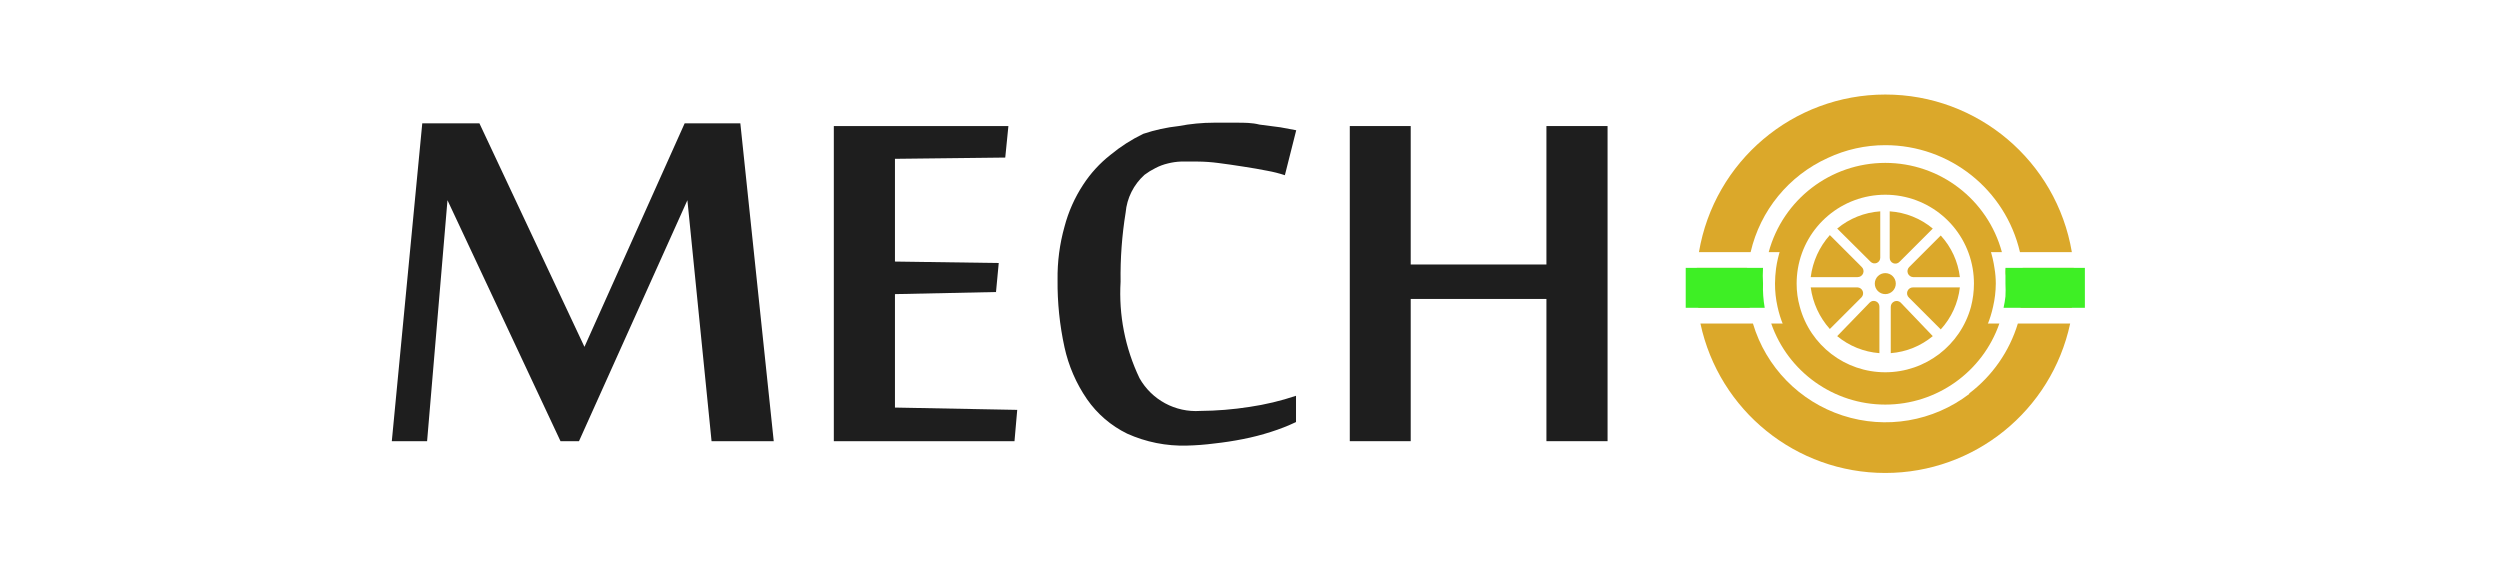
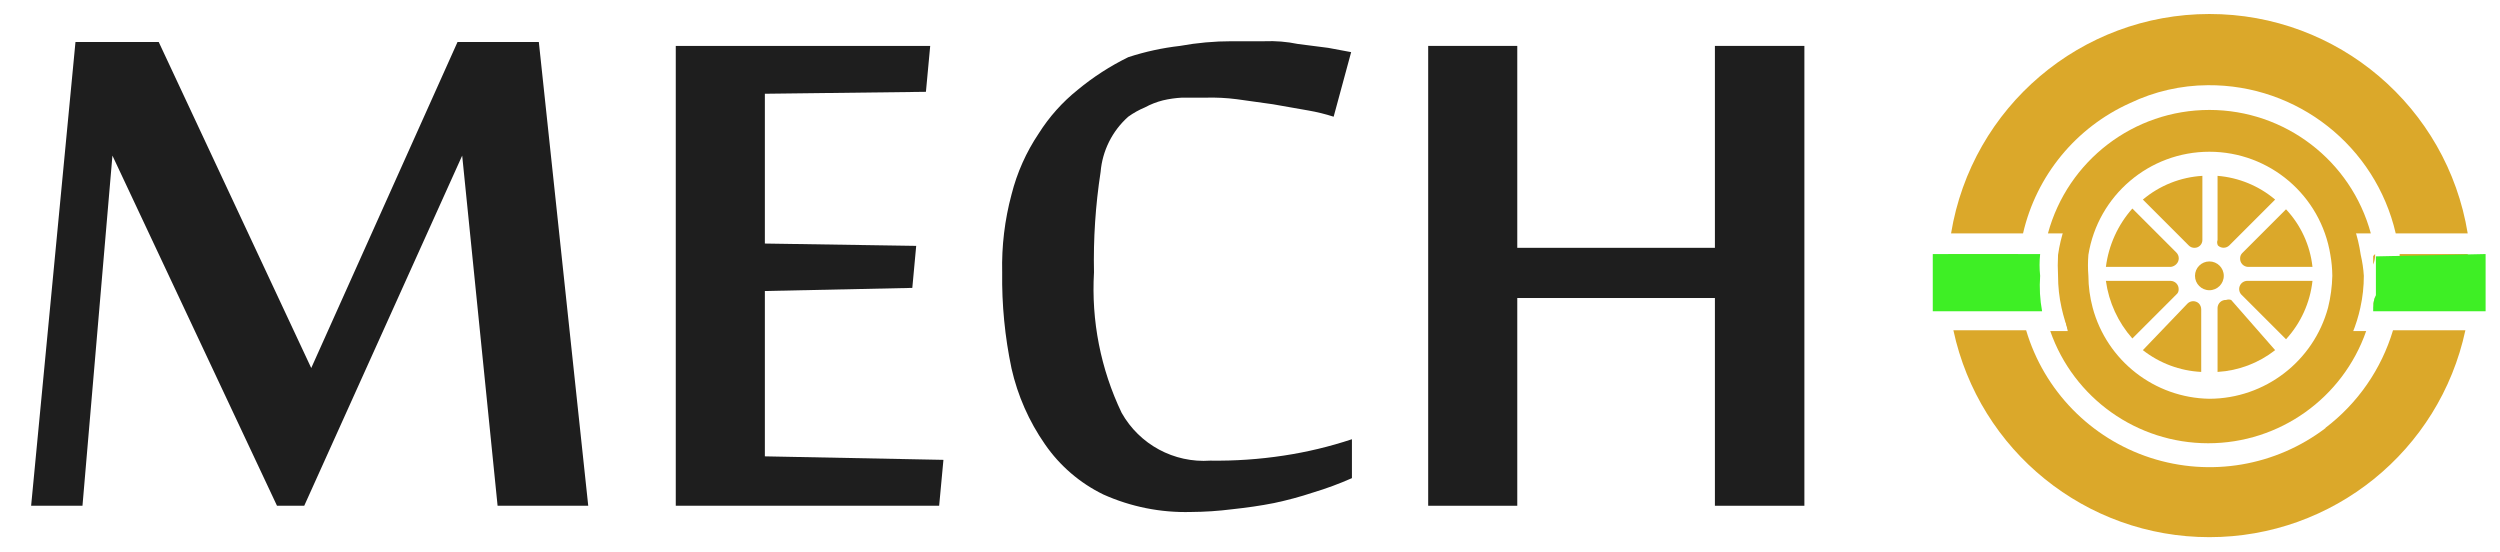
- <svg xmlns="http://www.w3.org/2000/svg" id="Layer_1" data-name="Layer 1" viewBox="0 0 119 27">
+ <svg xmlns="http://www.w3.org/2000/svg" id="Layer_1" data-name="Layer 1" viewBox="0 0 64.26 14.17">
  <defs>
    <style>.cls-1{fill:#1e1e1e;}.cls-2{fill:#dba82a;}.cls-3{fill:#3eef25;}</style>
  </defs>
-   <path class="cls-1" d="M33.87,21,32.72,9.53,27.56,21h-.88L21.3,9.53,20.33,21H18.65L20.1,5.87h2.72l5,10.64L32.59,5.87h2.65L36.83,21Z" />
-   <path class="cls-1" d="M48.29,21h-8.6V6H48L47.85,7.5l-5.25.06v4.89l4.94.07-.13,1.38L42.6,14V19.4l5.82.11Z" />
-   <path class="cls-1" d="M56.5,21.21a6.46,6.46,0,0,1-2.85-.57A5,5,0,0,1,51.74,19a7,7,0,0,1-1.07-2.47,14.4,14.4,0,0,1-.33-3.21,8.92,8.92,0,0,1,.33-2.53,6.77,6.77,0,0,1,.89-2,5.9,5.9,0,0,1,1.3-1.42,7.72,7.72,0,0,1,1.56-1A8.07,8.07,0,0,1,56.11,6a9,9,0,0,1,1.68-.16l1.07,0c.37,0,.74,0,1.09.09l1,.13.75.14-.54,2.14a6.12,6.12,0,0,0-.83-.21c-.36-.07-.74-.14-1.15-.2S58.36,7.8,58,7.76a7.85,7.85,0,0,0-1-.07c-.3,0-.56,0-.79,0a3,3,0,0,0-.62.09A2.52,2.52,0,0,0,55,8a3.33,3.33,0,0,0-.52.32,2.74,2.74,0,0,0-.9,1.8,18.87,18.87,0,0,0-.24,3.29,9.36,9.36,0,0,0,.9,4.59,3.08,3.08,0,0,0,2.89,1.56,16,16,0,0,0,2.34-.19,12.92,12.92,0,0,0,2.22-.53v1.25a9.37,9.37,0,0,1-1.2.47,11.61,11.61,0,0,1-1.32.34c-.45.09-.91.16-1.37.21A12.31,12.31,0,0,1,56.5,21.21Z" />
-   <path class="cls-1" d="M73.61,21V14.23H67.15V21h-2.9V6h2.9v6.59h6.46V6h2.91V21Z" />
-   <path class="cls-2" d="M94.94,12.78a5.25,5.25,0,0,0-10.4,0,5.81,5.81,0,0,0-.05.72,5,5,0,0,0,.12,1.1,5.25,5.25,0,0,0,10.26,0A5,5,0,0,0,95,13.5,4.36,4.36,0,0,0,94.94,12.78Zm-5.2,4.94a4.21,4.21,0,0,1-4.07-3.12,4,4,0,0,1-.15-1.1,4.37,4.37,0,0,1,.06-.72,4.22,4.22,0,0,1,8.32,0,4.37,4.37,0,0,1,.06.72,4.42,4.42,0,0,1-.14,1.1A4.23,4.23,0,0,1,89.74,17.72Z" />
-   <path class="cls-2" d="M94.64,14.49a5.08,5.08,0,0,0,.06-1.64L94.57,12h.72a5.75,5.75,0,0,0-11.1,0h.6l-.13.85a5.08,5.08,0,0,0,.06,1.64l.2.91h-.61a5.75,5.75,0,0,0,10.86,0h-.73Zm-.43.22a4.63,4.63,0,0,1-8.93,0,4.47,4.47,0,0,1-.16-1.21,4.15,4.15,0,0,1,.07-.79,4.62,4.62,0,0,1,9.11,0,5.16,5.16,0,0,1,.06.79A4.89,4.89,0,0,1,94.21,14.71Zm1.16-.06h0a5.07,5.07,0,0,0,.09-.54A5.07,5.07,0,0,1,95.37,14.65Zm.07-1.9h0c0,.12,0,.24,0,.37C95.47,13,95.46,12.87,95.44,12.75Z" />
-   <path class="cls-2" d="M89.74,4.5A9,9,0,0,0,80.87,12h2.46A6.54,6.54,0,0,1,87,7.52a6.43,6.43,0,0,1,2.74-.61A6.58,6.58,0,0,1,96.15,12h2.47A9,9,0,0,0,89.74,4.5Zm9,8.25H96.28a6.3,6.3,0,0,1,0,.75,7.23,7.23,0,0,1-.1,1.15h2.44a8.77,8.77,0,0,0,.07-1.15Q98.74,13.13,98.71,12.75Zm-5,6A6.58,6.58,0,0,1,83.44,15.4h-2.5a9,9,0,0,0,17.6,0H96.05A6.58,6.58,0,0,1,93.73,18.73ZM83.16,13.5a6.17,6.17,0,0,1,0-.75H80.77q0,.38,0,.75a10.92,10.92,0,0,0,.07,1.15h2.45A6.23,6.23,0,0,1,83.16,13.5Z" />
-   <path class="cls-2" d="M89.5,10.06v2.21a.27.27,0,0,1-.46.19l-1.59-1.58A3.59,3.59,0,0,1,89.5,10.06Z" />
-   <path class="cls-2" d="M92,10.88l-1.58,1.58a.27.27,0,0,1-.47-.19V10.06A3.56,3.56,0,0,1,92,10.88Z" />
-   <path class="cls-2" d="M93.29,13.19H91.06a.28.28,0,0,1-.19-.47l1.51-1.51A3.56,3.56,0,0,1,93.29,13.19Z" />
-   <path class="cls-2" d="M88.42,13.19H86.19a3.7,3.7,0,0,1,.91-2l1.51,1.51A.28.28,0,0,1,88.42,13.19Z" />
-   <path class="cls-2" d="M90,16.81V14.6a.28.28,0,0,1,.47-.2L92,16A3.56,3.56,0,0,1,90,16.81Z" />
-   <path class="cls-2" d="M87.45,16,89,14.4a.27.27,0,0,1,.46.2v2.21A3.59,3.59,0,0,1,87.45,16Z" />
-   <path class="cls-2" d="M86.19,13.68h2.23a.28.28,0,0,1,.19.47L87.1,15.66A3.7,3.7,0,0,1,86.19,13.68Z" />
-   <path class="cls-2" d="M91.06,13.68h2.23a3.56,3.56,0,0,1-.91,2l-1.51-1.51A.28.28,0,0,1,91.06,13.68Z" />
-   <path class="cls-3" d="M99.24,12.75v1.9H95.37a5.07,5.07,0,0,0,.09-.54,6.08,6.08,0,0,0,0-.61c0-.13,0-.26,0-.38s0-.25,0-.37Z" />
-   <path class="cls-3" d="M84,14.65H80.24v-1.9h3.68a6,6,0,0,0,0,.75A5.47,5.47,0,0,0,84,14.65Z" />
-   <circle class="cls-2" cx="89.74" cy="13.5" r="0.5" />
+   <path class="cls-1" d="M12.79,13l-.91-9L7.82,13h-.7L2.89,4l-.77,9H.8L1.94,1.08H4.08L8,9.46l3.76-8.38h2.09L15.12,13Z" />
+   <path class="cls-1" d="M24.14,13H17.37V1.18h6.54L23.8,2.36l-4.14.05V6.26l3.89.06-.1,1.08-3.79.08v4.25l4.59.09Z" />
+   <path class="cls-1" d="M30.61,13.16a5.15,5.15,0,0,1-2.25-.45,3.89,3.89,0,0,1-1.5-1.29A5.55,5.55,0,0,1,26,9.47,11.23,11.23,0,0,1,25.76,7,7.09,7.09,0,0,1,26,5a5,5,0,0,1,.7-1.57,4.54,4.54,0,0,1,1-1.12A6.61,6.61,0,0,1,29,1.47a6.72,6.72,0,0,1,1.33-.29,7.39,7.39,0,0,1,1.33-.12h.84a3.53,3.53,0,0,1,.86.07l.78.1.59.11L34.28,3a4.74,4.74,0,0,0-.65-.16l-.91-.16-.93-.13A5.16,5.16,0,0,0,31,2.51h-.62a2.76,2.76,0,0,0-.49.07,2,2,0,0,0-.46.18A2.14,2.14,0,0,0,29,3a2.14,2.14,0,0,0-.71,1.42A14.91,14.91,0,0,0,28.12,7a7.37,7.37,0,0,0,.71,3.61,2.42,2.42,0,0,0,2.28,1.23A11.42,11.42,0,0,0,33,11.71a10.61,10.61,0,0,0,1.75-.42v1a8.48,8.48,0,0,1-1,.37,9.34,9.34,0,0,1-1,.27c-.35.07-.71.12-1.08.16A8.76,8.76,0,0,1,30.61,13.16Z" />
+   <path class="cls-1" d="M44.08,13V7.66H39V13H36.71V1.18H39V6.37h5.08V1.18h2.3V13Z" />
+   <path class="cls-2" d="M60.68,6.55a3.93,3.93,0,0,0-7.78,0,4.9,4.9,0,0,0,0,.54,3.75,3.75,0,0,0,.09.82,3.93,3.93,0,0,0,7.68,0,3.75,3.75,0,0,0,.09-.82A3.27,3.27,0,0,0,60.68,6.55Zm-3.89,3.7a3.16,3.16,0,0,1-3-2.34,3.24,3.24,0,0,1-.11-.82,3.29,3.29,0,0,1,0-.54,3.15,3.15,0,0,1,6.22,0,3.29,3.29,0,0,1,.05.54,3.76,3.76,0,0,1-.11.82A3.17,3.17,0,0,1,56.79,10.25Z" />
+   <path class="cls-2" d="M60.45,7.83a3.63,3.63,0,0,0,0-1.23L60.4,6h.54a4.3,4.3,0,0,0-8.3,0h.45L53,6.6a3.9,3.9,0,0,0,0,1.23l.15.68h-.45a4.3,4.3,0,0,0,8.12,0H60.3ZM60.13,8a3.46,3.46,0,0,1-4.25,2.43A3.5,3.5,0,0,1,53.45,8a3.42,3.42,0,0,1-.12-.9,2.88,2.88,0,0,1,.06-.59,3.45,3.45,0,0,1,6.81,0,3.81,3.81,0,0,1,0,.59A3.41,3.41,0,0,1,60.13,8ZM61,8h0c0-.13,0-.27.07-.41C61.05,7.68,61,7.82,61,8Zm0-1.42h0V6.8A.61.61,0,0,0,61.05,6.53Z" />
+   <path class="cls-2" d="M56.79.36A6.73,6.73,0,0,0,50.15,6H52a4.87,4.87,0,0,1,2.75-3.35,4.69,4.69,0,0,1,2-.46A4.92,4.92,0,0,1,61.58,6h1.85A6.72,6.72,0,0,0,56.79.36Zm6.73,6.17H61.68a5.23,5.23,0,0,1,0,.56,6.23,6.23,0,0,1-.07.86h1.82a6.2,6.2,0,0,0,0-.86,2.63,2.63,0,0,0,0-.56ZM59.78,11a4.92,4.92,0,0,1-7.7-2.51H50.21a6.73,6.73,0,0,0,13.16,0H61.51A4.92,4.92,0,0,1,59.77,11ZM51.87,7.09a5.23,5.23,0,0,1,0-.56H50.08v.56a8.27,8.27,0,0,0,.05.86H52A4.12,4.12,0,0,1,51.87,7.09Z" />
+   <path class="cls-2" d="M56.61,4.52V6.17a.2.2,0,0,1-.2.2.2.2,0,0,1-.15-.06L55.08,5.13A2.62,2.62,0,0,1,56.61,4.52Z" />
+   <path class="cls-2" d="M58.48,5.13,57.3,6.31a.21.21,0,0,1-.29,0A.17.17,0,0,1,57,6.17V4.52A2.62,2.62,0,0,1,58.48,5.13Z" />
+   <path class="cls-2" d="M59.44,6.86H57.78a.21.21,0,0,1-.2-.22.19.19,0,0,1,.05-.13l1.13-1.13A2.57,2.57,0,0,1,59.44,6.86Z" />
+   <path class="cls-2" d="M55.8,6.86H54.13a2.79,2.79,0,0,1,.68-1.5l1.13,1.13a.21.21,0,0,1,0,.3A.24.24,0,0,1,55.8,6.86Z" />
+   <path class="cls-2" d="M57,9.56V7.91a.21.21,0,0,1,.22-.2.19.19,0,0,1,.13,0L58.48,9A2.65,2.65,0,0,1,57,9.56Z" />
+   <path class="cls-2" d="M55.08,9l1.15-1.2a.21.21,0,0,1,.29,0,.22.22,0,0,1,.06.15V9.56A2.65,2.65,0,0,1,55.08,9Z" />
+   <path class="cls-2" d="M54.13,7.22H55.8a.21.21,0,0,1,.2.22.16.16,0,0,1-.06.13L54.81,8.7A2.81,2.81,0,0,1,54.13,7.22Z" />
+   <path class="cls-2" d="M57.78,7.22h1.66a2.65,2.65,0,0,1-.68,1.5L57.63,7.59a.21.21,0,0,1,.15-.37Z" />
+   <path class="cls-3" d="M63.89,6.53V8H61c0-.13,0-.27.07-.41v-1Z" />
+   <path class="cls-3" d="M52.49,8H49.68V6.53h2.76a2.62,2.62,0,0,0,0,.56A3.55,3.55,0,0,0,52.49,8Z" />
+   <circle class="cls-2" cx="56.79" cy="7.09" r="0.37" />
</svg>
